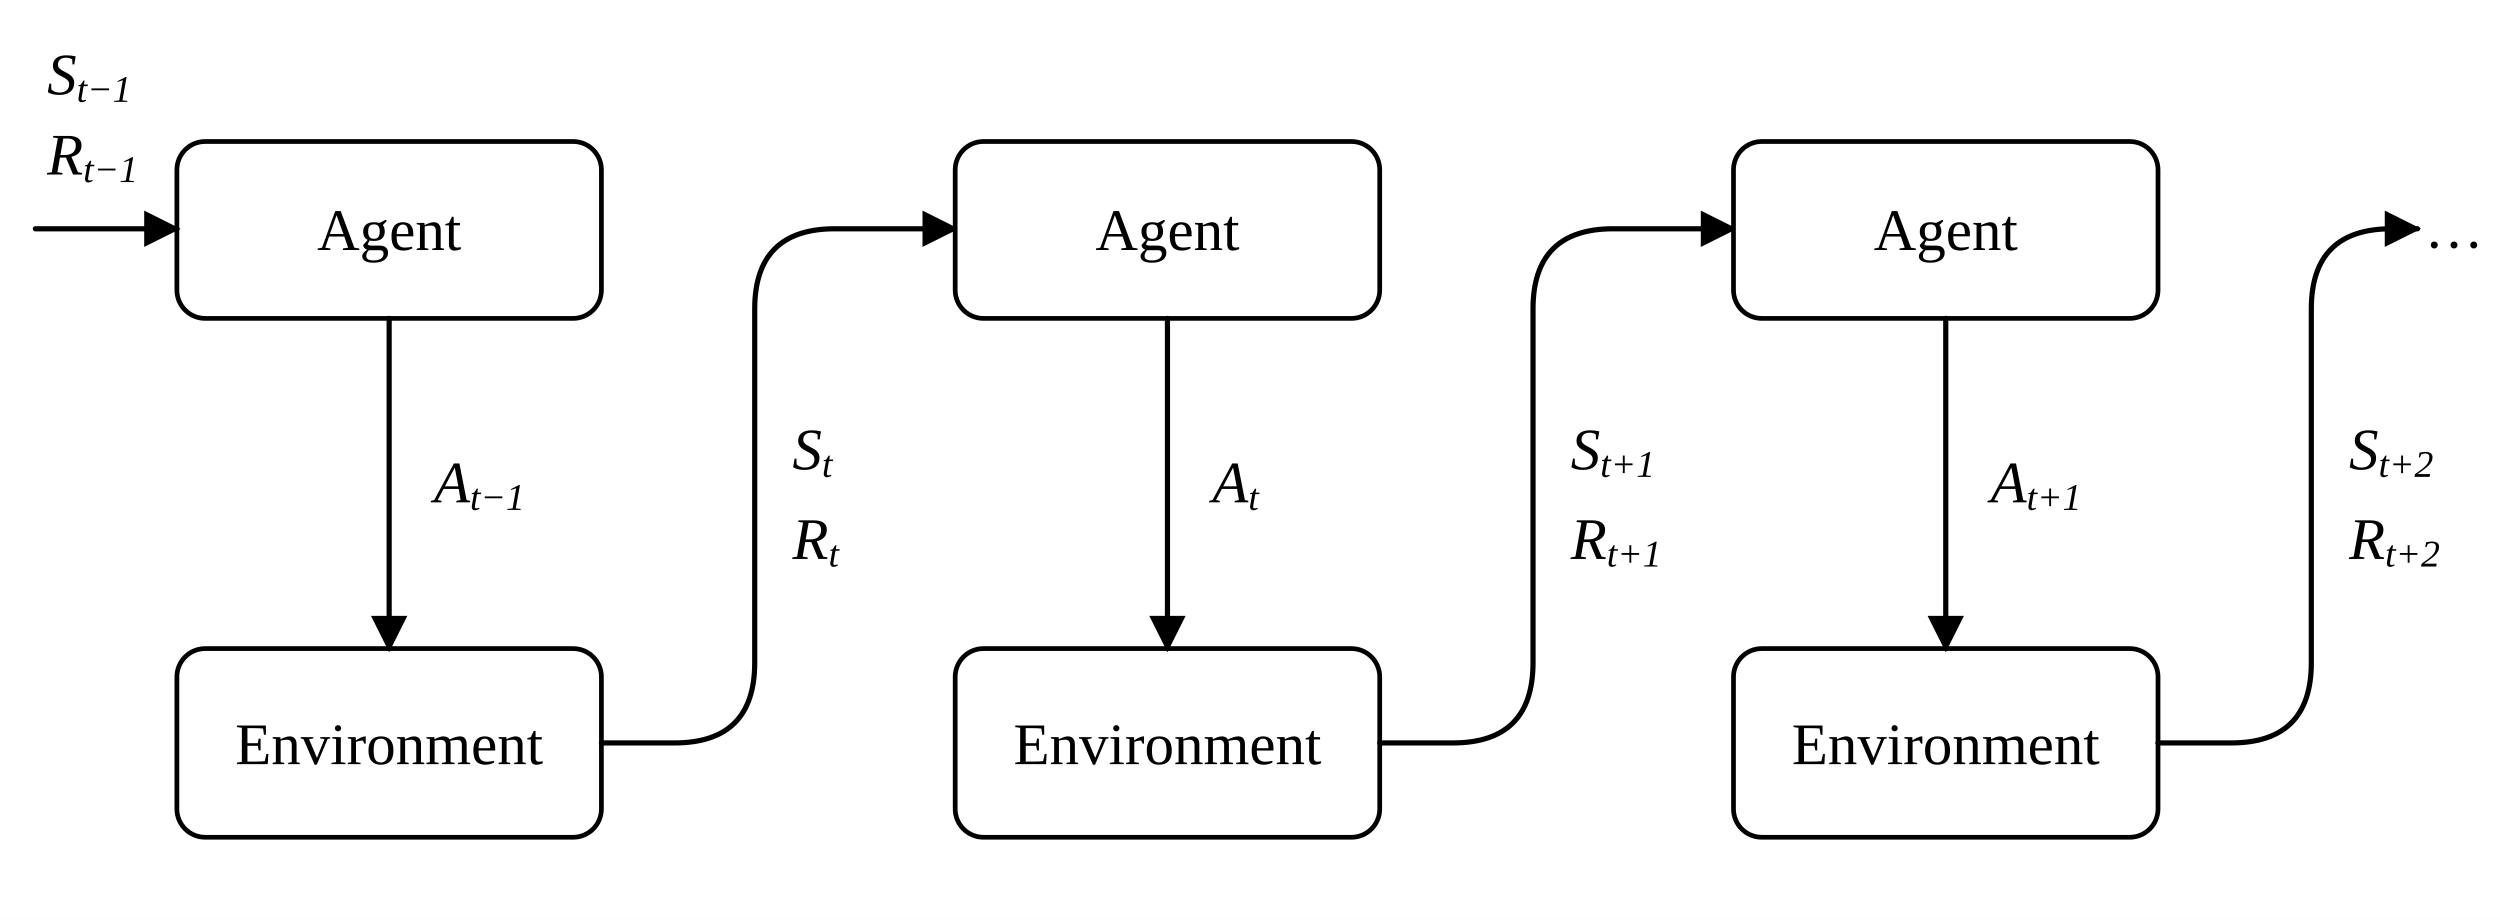
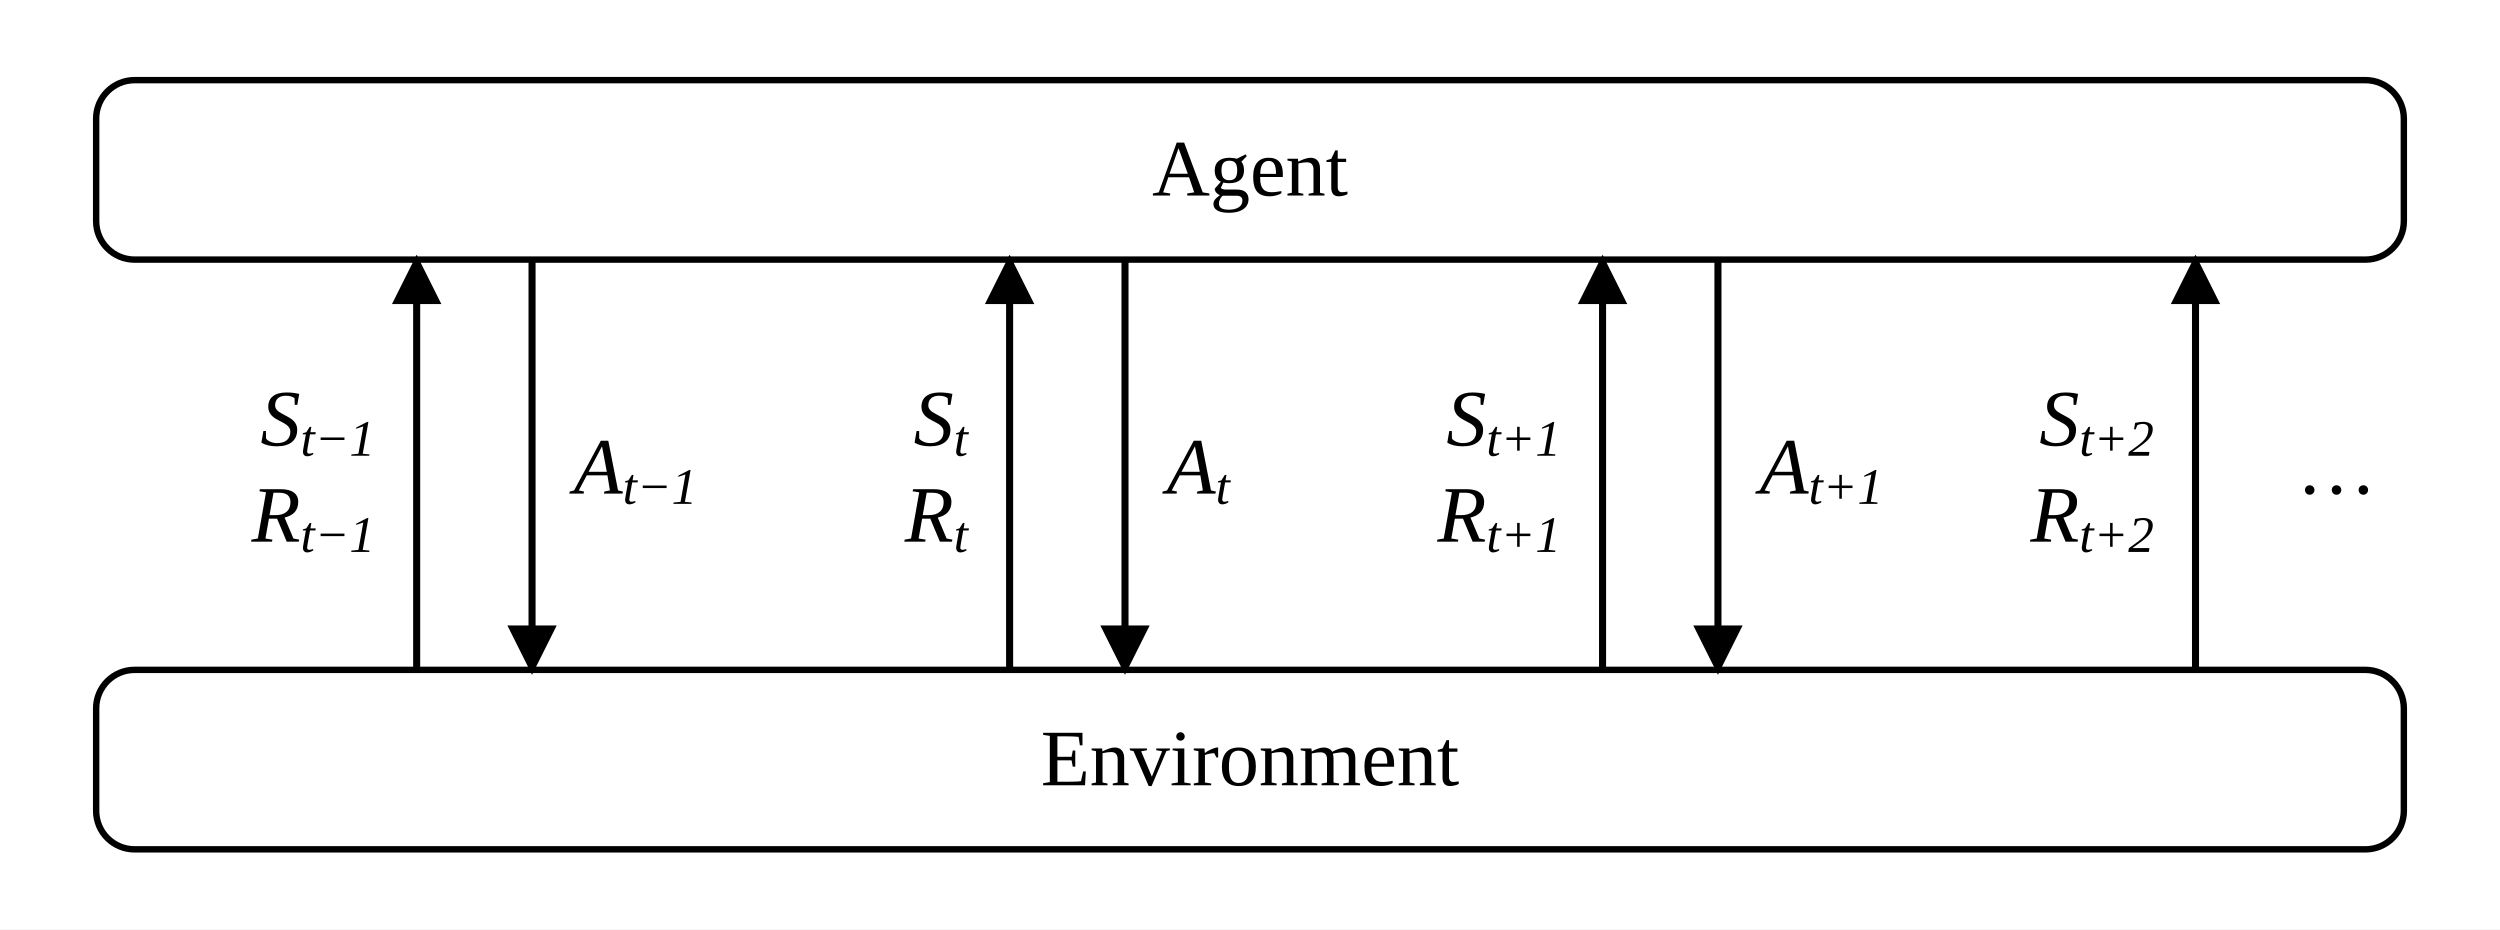
- <svg xmlns="http://www.w3.org/2000/svg" width="1060" height="390" viewBox="0 0 1060 390" role="img" aria-labelledby="desc">
+ <svg xmlns="http://www.w3.org/2000/svg" width="780" height="290" viewBox="0 0 780 290" role="img" aria-labelledby="desc">
  <defs>
    <marker id="arrow" viewBox="0 0 10 10" refX="9" refY="5" markerWidth="7" markerHeight="7" orient="auto">
-       <path d="M0 0 10 5 0 10Z" fill="black" />
+       <path d="M0 0 10 5 0 10Z" fill="#000000" />
    </marker>
-     <style>text{font-family:Georgia,'Times New Roman',serif;fill:black}.math{font-size:25px;font-style:italic}.flow{fill:none;stroke:black;stroke-width:2.2;stroke-linejoin:round;stroke-linecap:round;marker-end:url(#arrow)}.box{fill:white;stroke:black;stroke-width:2}</style>
+     <style>
+       text { font-family: Georgia, 'Times New Roman', serif; fill: #000000; }
+       .label { font-size: 25px; text-anchor: middle; }
+       .math { font-size: 25px; font-style: italic; }
+       .feedback { text-anchor: end; }
+       .flow { fill: none; stroke: #000000; stroke-width: 2.2; marker-end: url(#arrow); }
+       .box { fill: #ffffff; stroke: #000000; stroke-width: 2; }
+     </style>
  </defs>
-   <rect width="1060" height="390" fill="white" />
-   <rect class="box" x="75" y="60" width="180" height="75" rx="12" />
-   <text x="165" y="106" text-anchor="middle" font-size="25">Agent</text>
-   <rect class="box" x="75" y="275" width="180" height="80" rx="12" />
-   <text x="165" y="324" text-anchor="middle" font-size="25">Environment</text>
-   <path class="flow" d="M165 135V275" />
-   <text class="math" x="184" y="213">A<tspan baseline-shift="sub" font-size="16">t−1</tspan>
-   </text>
-   <path class="flow" d="M255 315H286Q320 315 320 281V131Q320 97 354 97H405" />
-   <text class="math" x="336" y="199">S<tspan baseline-shift="sub" font-size="16">t</tspan>
-   </text>
-   <text class="math" x="336" y="237">R<tspan baseline-shift="sub" font-size="16">t</tspan>
-   </text>
-   <rect class="box" x="405" y="60" width="180" height="75" rx="12" />
-   <text x="495" y="106" text-anchor="middle" font-size="25">Agent</text>
-   <rect class="box" x="405" y="275" width="180" height="80" rx="12" />
-   <text x="495" y="324" text-anchor="middle" font-size="25">Environment</text>
-   <path class="flow" d="M495 135V275" />
-   <text class="math" x="514" y="213">A<tspan baseline-shift="sub" font-size="16">t</tspan>
-   </text>
-   <path class="flow" d="M585 315H616Q650 315 650 281V131Q650 97 684 97H735" />
-   <text class="math" x="666" y="199">S<tspan baseline-shift="sub" font-size="16">t+1</tspan>
-   </text>
-   <text class="math" x="666" y="237">R<tspan baseline-shift="sub" font-size="16">t+1</tspan>
-   </text>
-   <rect class="box" x="735" y="60" width="180" height="75" rx="12" />
-   <text x="825" y="106" text-anchor="middle" font-size="25">Agent</text>
-   <rect class="box" x="735" y="275" width="180" height="80" rx="12" />
-   <text x="825" y="324" text-anchor="middle" font-size="25">Environment</text>
-   <path class="flow" d="M825 135V275" />
-   <text class="math" x="844" y="213">A<tspan baseline-shift="sub" font-size="16">t+1</tspan>
-   </text>
-   <path class="flow" d="M915 315H946Q980 315 980 281V131Q980 97 1014 97H1025" />
-   <text class="math" x="996" y="199">S<tspan baseline-shift="sub" font-size="16">t+2</tspan>
-   </text>
-   <text class="math" x="996" y="237">R<tspan baseline-shift="sub" font-size="16">t+2</tspan>
-   </text>
-   <path class="flow" d="M15 97H75" />
-   <text class="math" x="20" y="40">S<tspan baseline-shift="sub" font-size="16">t−1</tspan>
-   </text>
-   <text class="math" x="20" y="74">R<tspan baseline-shift="sub" font-size="16">t−1</tspan>
-   </text>
-   <text x="1028" y="105" font-size="25">…</text>
+   <rect width="780" height="290" fill="#ffffff" />
+   <rect class="box" x="30" y="25" width="720" height="56" rx="12" />
+   <text class="label" x="390" y="61">Agent</text>
+   <rect class="box" x="30" y="209" width="720" height="56" rx="12" />
+   <text class="label" x="390" y="245">Environment</text>
+   <g id="step-t-minus-1">
+     <path class="flow" d="M130 209V81" />
+     <g class="feedback">
+       <text class="math" x="117" y="139">S<tspan baseline-shift="sub" font-size="16">t−1</tspan>
+       </text>
+       <text class="math" x="117" y="169">R<tspan baseline-shift="sub" font-size="16">t−1</tspan>
+       </text>
+     </g>
+     <path class="flow" d="M166 81V209" />
+     <text class="math" x="179" y="154">A<tspan baseline-shift="sub" font-size="16">t−1</tspan>
+     </text>
+   </g>
+   <g id="step-t">
+     <path class="flow" d="M315 209V81" />
+     <g class="feedback">
+       <text class="math" x="302" y="139">S<tspan baseline-shift="sub" font-size="16">t</tspan>
+       </text>
+       <text class="math" x="302" y="169">R<tspan baseline-shift="sub" font-size="16">t</tspan>
+       </text>
+     </g>
+     <path class="flow" d="M351 81V209" />
+     <text class="math" x="364" y="154">A<tspan baseline-shift="sub" font-size="16">t</tspan>
+     </text>
+   </g>
+   <g id="step-t-plus-1">
+     <path class="flow" d="M500 209V81" />
+     <g class="feedback">
+       <text class="math" x="487" y="139">S<tspan baseline-shift="sub" font-size="16">t+1</tspan>
+       </text>
+       <text class="math" x="487" y="169">R<tspan baseline-shift="sub" font-size="16">t+1</tspan>
+       </text>
+     </g>
+     <path class="flow" d="M536 81V209" />
+     <text class="math" x="549" y="154">A<tspan baseline-shift="sub" font-size="16">t+1</tspan>
+     </text>
+   </g>
+   <g id="step-t-plus-2">
+     <path class="flow" d="M685 209V81" />
+     <g class="feedback">
+       <text class="math" x="672" y="139">S<tspan baseline-shift="sub" font-size="16">t+2</tspan>
+       </text>
+       <text class="math" x="672" y="169">R<tspan baseline-shift="sub" font-size="16">t+2</tspan>
+       </text>
+     </g>
+   </g>
+   <text class="label" x="729" y="154">…</text>
</svg>
